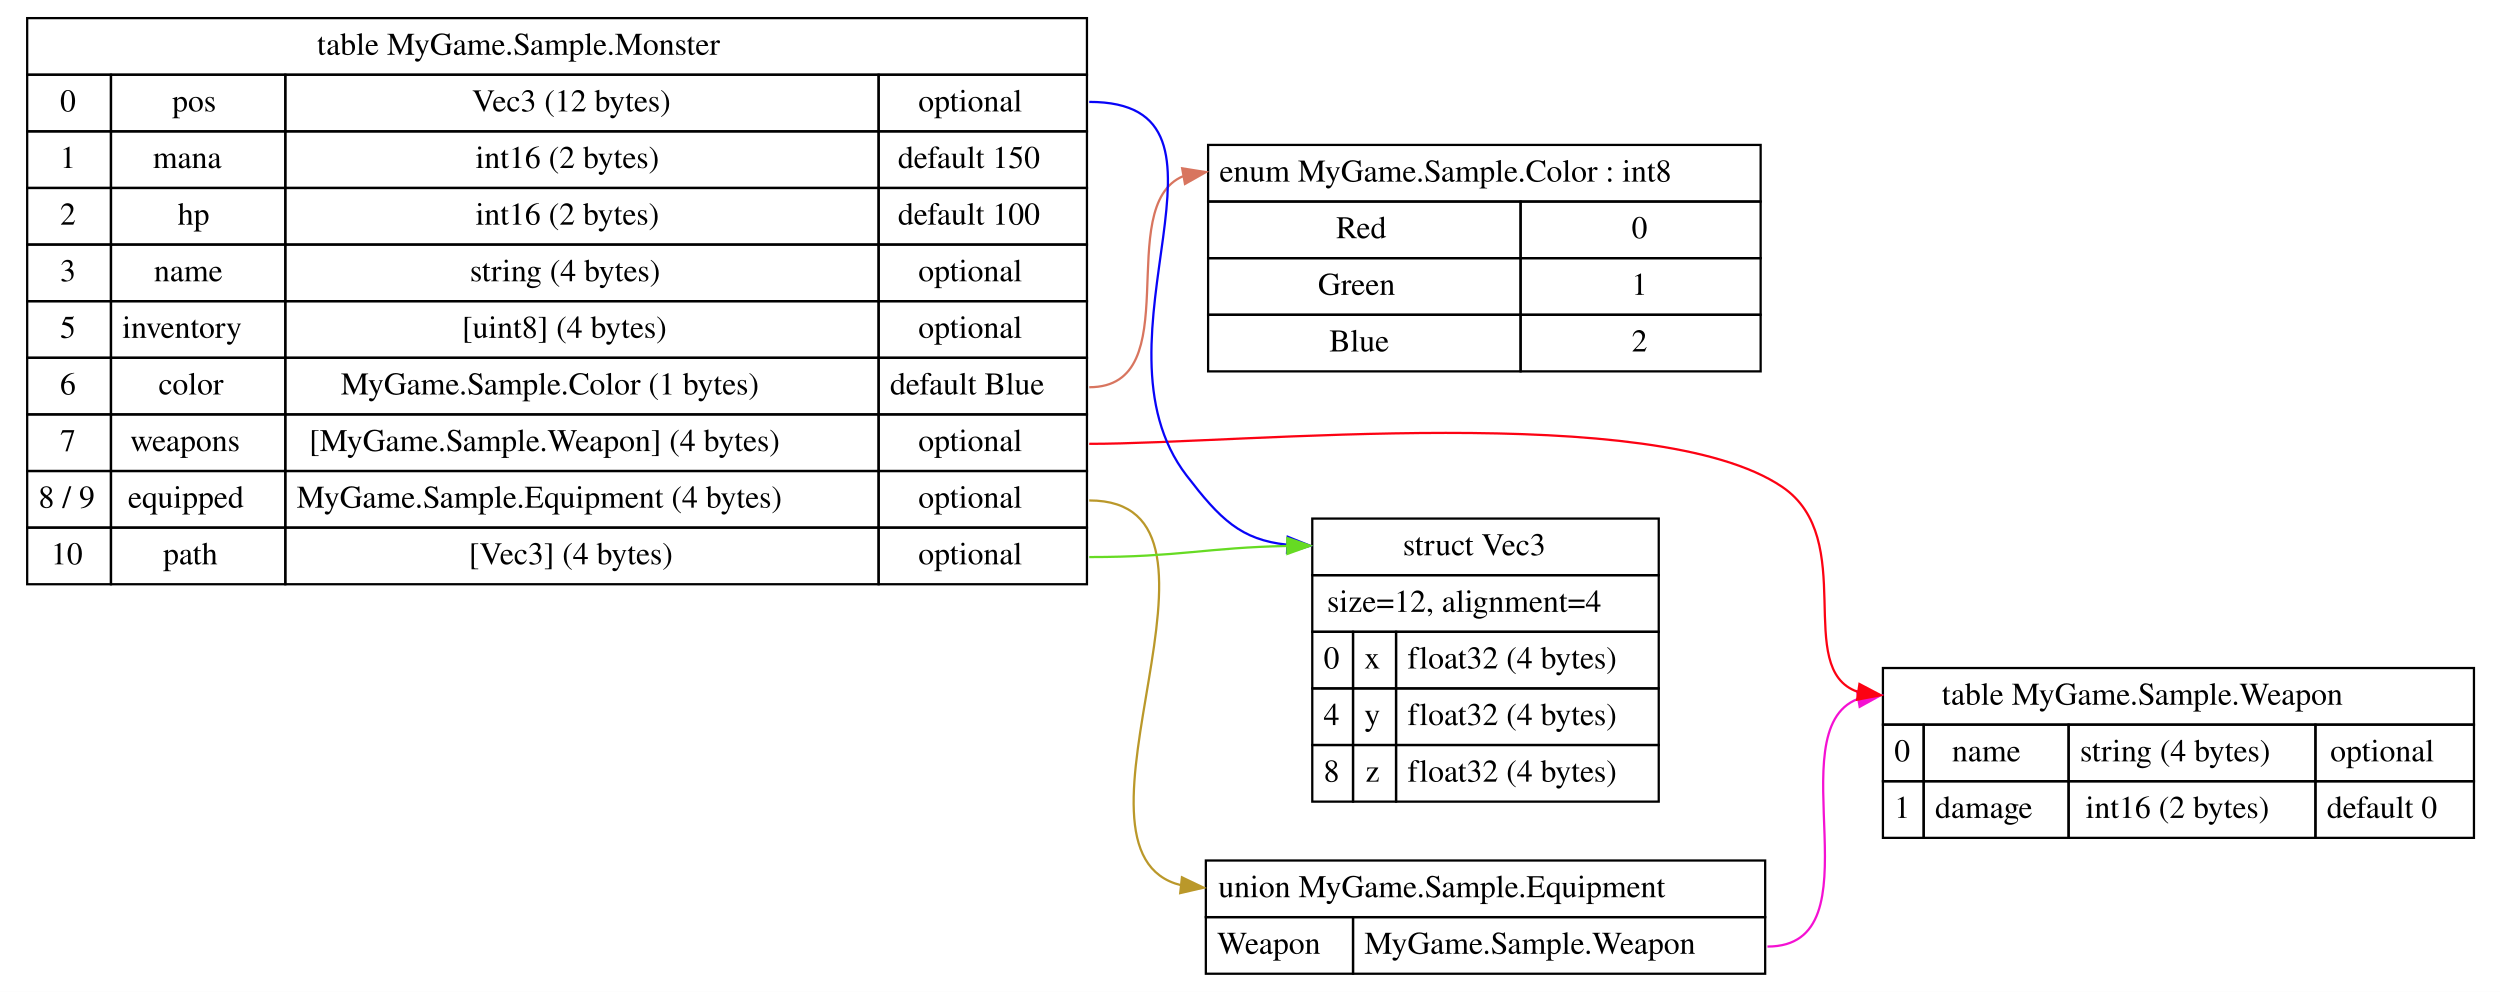
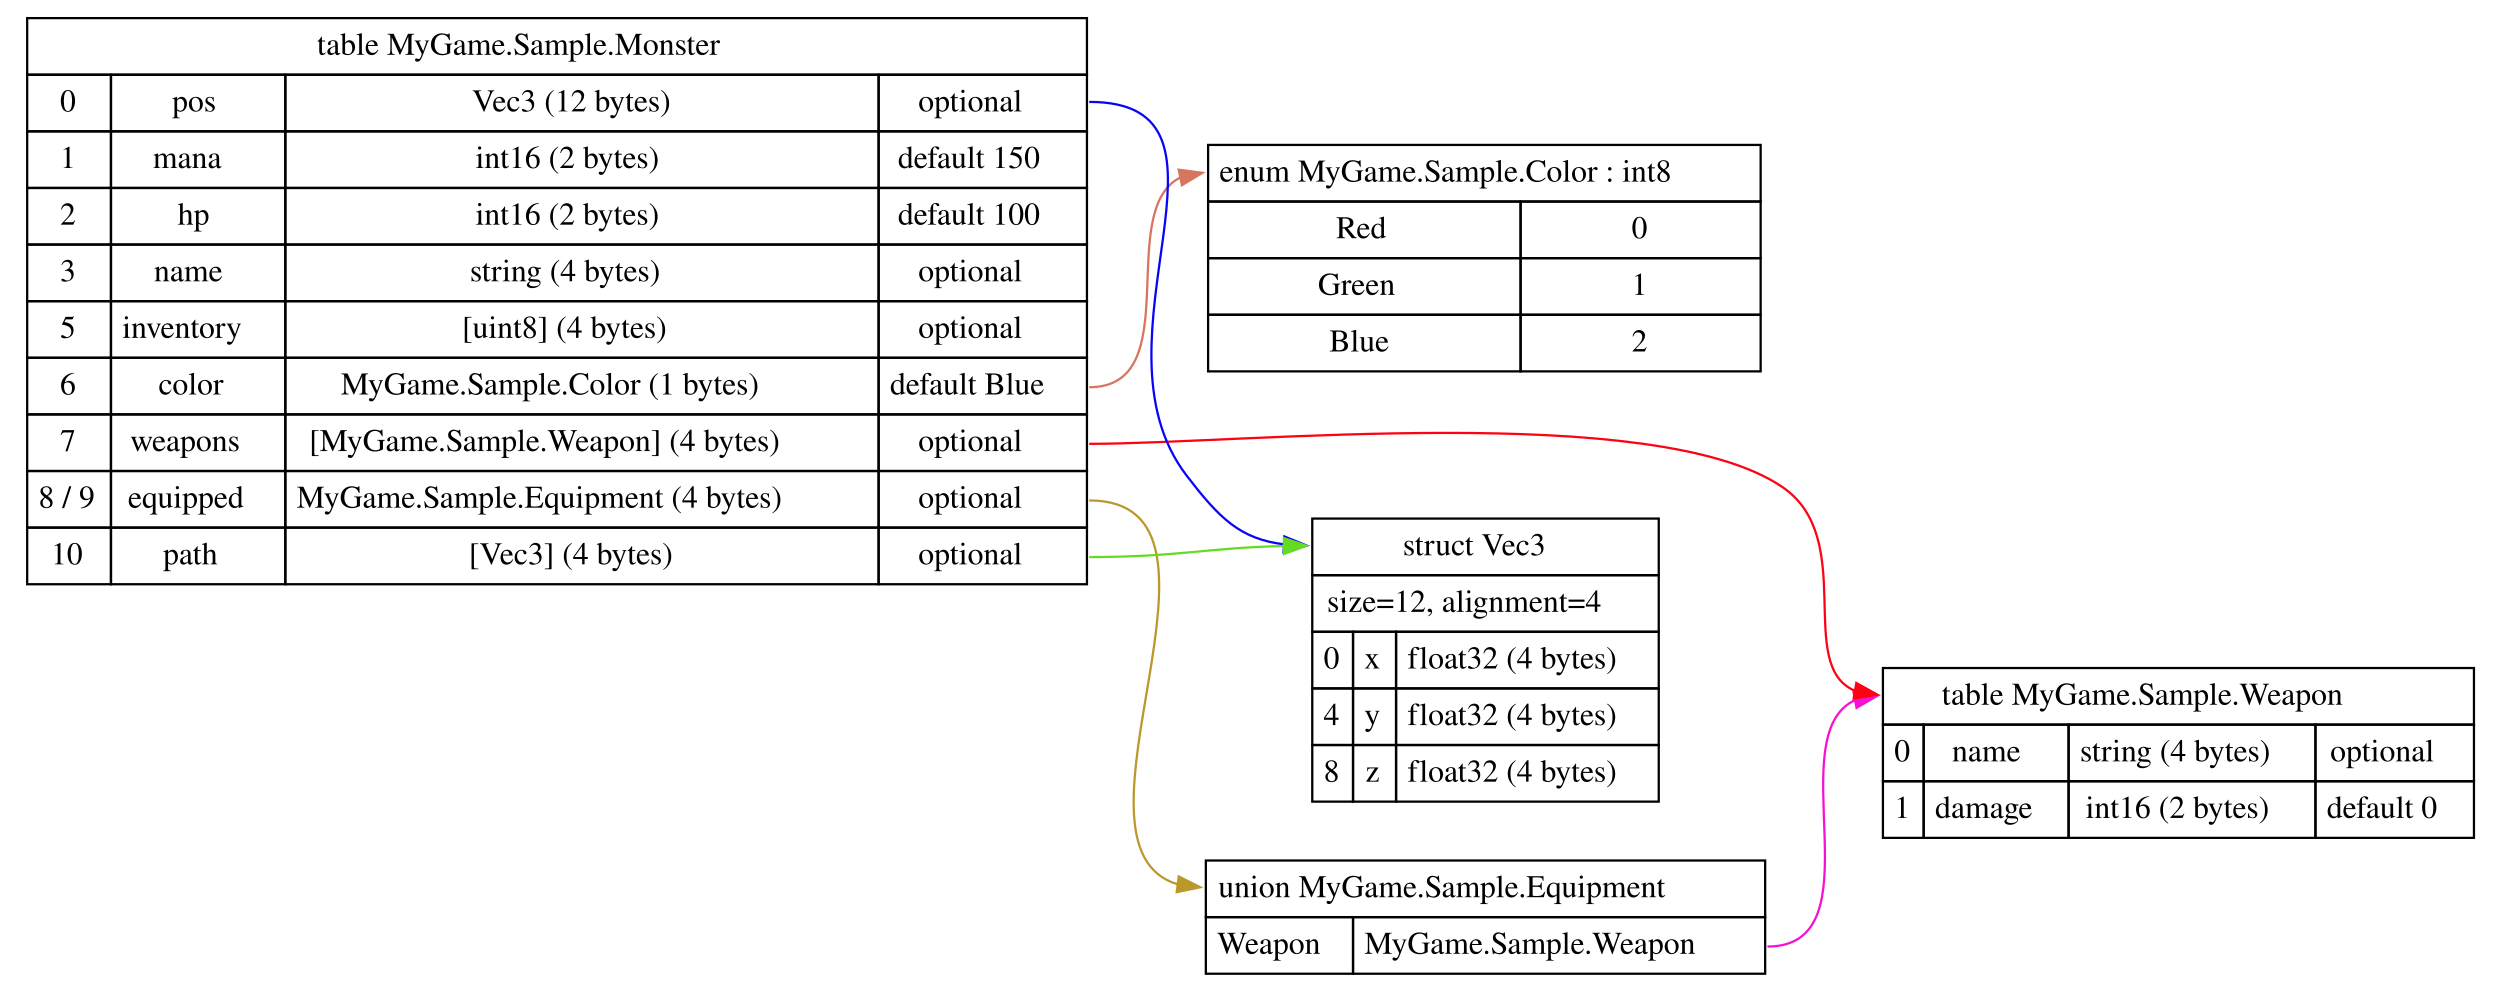
<svg xmlns="http://www.w3.org/2000/svg" width="1104pt" height="438pt" viewBox="0.00 0.00 1104.00 438.00">
  <g id="graph0" class="graph" transform="scale(1 1) rotate(0) translate(4 434)">
-     <polygon fill="white" stroke="transparent" points="-4,4 -4,-434 1100,-434 1100,4 -4,4" />
+     <polygon fill="white" stroke="none" points="-4,4 -4,-434 1100,-434 1100,4 -4,4" />
    <g id="node1" class="node">
      <polygon fill="none" stroke="black" points="529.5,-345 529.5,-370 773.5,-370 773.5,-345 529.5,-345" />
      <text text-anchor="start" x="534.5" y="-353.8" font-family="Times,serif" font-size="14.00">enum MyGame.Sample.Color : int8</text>
      <polygon fill="none" stroke="black" points="529.5,-320 529.5,-345 667.5,-345 667.5,-320 529.5,-320" />
      <text text-anchor="start" x="586" y="-328.8" font-family="Times,serif" font-size="14.00">Red</text>
      <polygon fill="none" stroke="black" points="667.5,-320 667.5,-345 773.5,-345 773.5,-320 667.5,-320" />
      <text text-anchor="start" x="716.5" y="-328.8" font-family="Times,serif" font-size="14.00">0</text>
      <polygon fill="none" stroke="black" points="529.5,-295 529.5,-320 667.5,-320 667.5,-295 529.5,-295" />
      <text text-anchor="start" x="578" y="-303.8" font-family="Times,serif" font-size="14.00">Green</text>
      <polygon fill="none" stroke="black" points="667.5,-295 667.5,-320 773.5,-320 773.5,-295 667.5,-295" />
      <text text-anchor="start" x="716.5" y="-303.8" font-family="Times,serif" font-size="14.00">1</text>
      <polygon fill="none" stroke="black" points="529.5,-270 529.5,-295 667.5,-295 667.5,-270 529.5,-270" />
      <text text-anchor="start" x="583" y="-278.8" font-family="Times,serif" font-size="14.00">Blue</text>
      <polygon fill="none" stroke="black" points="667.5,-270 667.5,-295 773.5,-295 773.5,-270 667.5,-270" />
      <text text-anchor="start" x="716.5" y="-278.8" font-family="Times,serif" font-size="14.00">2</text>
    </g>
    <g id="node2" class="node">
      <polygon fill="none" stroke="black" points="528.5,-29 528.5,-54 775.5,-54 775.5,-29 528.5,-29" />
      <text text-anchor="start" x="534" y="-37.8" font-family="Times,serif" font-size="14.00">union MyGame.Sample.Equipment</text>
      <polygon fill="none" stroke="black" points="528.5,-4 528.5,-29 593.5,-29 593.5,-4 528.5,-4" />
      <text text-anchor="start" x="533.5" y="-12.8" font-family="Times,serif" font-size="14.00">Weapon</text>
      <polygon fill="none" stroke="black" points="593.5,-4 593.5,-29 775.5,-29 775.5,-4 593.5,-4" />
      <text text-anchor="start" x="598.5" y="-12.8" font-family="Times,serif" font-size="14.00">MyGame.Sample.Weapon</text>
    </g>
    <g id="node3" class="node">
      <polygon fill="none" stroke="black" points="827.5,-114 827.5,-139 1088.5,-139 1088.5,-114 827.5,-114" />
      <text text-anchor="start" x="853.5" y="-122.8" font-family="Times,serif" font-size="14.00">table MyGame.Sample.Weapon</text>
      <polygon fill="none" stroke="black" points="827.5,-89 827.5,-114 845.5,-114 845.5,-89 827.5,-89" />
      <text text-anchor="start" x="832.5" y="-97.8" font-family="Times,serif" font-size="14.00">0</text>
      <polygon fill="none" stroke="black" points="845.5,-89 845.5,-114 909.5,-114 909.5,-89 845.5,-89" />
      <text text-anchor="start" x="858" y="-97.8" font-family="Times,serif" font-size="14.00">name</text>
      <polygon fill="none" stroke="black" points="909.5,-89 909.5,-114 1018.5,-114 1018.5,-89 909.5,-89" />
      <text text-anchor="start" x="914.5" y="-97.8" font-family="Times,serif" font-size="14.00">string (4 bytes)</text>
      <polygon fill="none" stroke="black" points="1018.5,-89 1018.5,-114 1088.5,-114 1088.5,-89 1018.5,-89" />
      <text text-anchor="start" x="1025" y="-97.8" font-family="Times,serif" font-size="14.00">optional</text>
      <polygon fill="none" stroke="black" points="827.5,-64 827.5,-89 845.5,-89 845.5,-64 827.5,-64" />
      <text text-anchor="start" x="832.5" y="-72.8" font-family="Times,serif" font-size="14.00">1</text>
      <polygon fill="none" stroke="black" points="845.5,-64 845.5,-89 909.5,-89 909.5,-64 845.5,-64" />
      <text text-anchor="start" x="850.5" y="-72.8" font-family="Times,serif" font-size="14.00">damage</text>
      <polygon fill="none" stroke="black" points="909.5,-64 909.5,-89 1018.5,-89 1018.5,-64 909.5,-64" />
      <text text-anchor="start" x="917" y="-72.8" font-family="Times,serif" font-size="14.00">int16 (2 bytes)</text>
      <polygon fill="none" stroke="black" points="1018.5,-64 1018.5,-89 1088.5,-89 1088.5,-64 1018.5,-64" />
      <text text-anchor="start" x="1023.5" y="-72.8" font-family="Times,serif" font-size="14.00">default 0</text>
    </g>
    <g id="edge1" class="edge">
-       <path fill="none" stroke="#f411d2" d="M776.5,-16C826.59,-16 780.42,-111.13 816.22,-125.26" />
-       <polygon fill="#f411d2" stroke="#f411d2" points="816.06,-128.78 826.5,-127 817.23,-121.88 816.06,-128.78" />
+       <path fill="none" stroke="#f411d2" d="M776.5,-16C826.17,-16 781.19,-109.54 815.33,-124.88" />
+       <polygon fill="#f411d2" stroke="#f411d2" points="814.54,-128.29 825.01,-126.72 815.84,-121.42 814.54,-128.29" />
    </g>
    <g id="node4" class="node">
      <polygon fill="none" stroke="black" points="575.5,-180 575.5,-205 728.5,-205 728.5,-180 575.5,-180" />
      <text text-anchor="start" x="615.5" y="-188.8" font-family="Times,serif" font-size="14.00">struct Vec3</text>
      <polygon fill="none" stroke="black" points="575.5,-155 575.5,-180 728.5,-180 728.5,-155 575.5,-155" />
      <text text-anchor="start" x="582" y="-163.8" font-family="Times,serif" font-size="14.00">size=12, alignment=4</text>
      <polygon fill="none" stroke="black" points="575.5,-130 575.5,-155 593.5,-155 593.5,-130 575.5,-130" />
      <text text-anchor="start" x="580.5" y="-138.8" font-family="Times,serif" font-size="14.00">0</text>
      <polygon fill="none" stroke="black" points="593.5,-130 593.5,-155 612.5,-155 612.5,-130 593.5,-130" />
      <text text-anchor="start" x="598.5" y="-138.8" font-family="Times,serif" font-size="14.00">x</text>
      <polygon fill="none" stroke="black" points="612.5,-130 612.5,-155 728.5,-155 728.5,-130 612.5,-130" />
      <text text-anchor="start" x="617.5" y="-138.8" font-family="Times,serif" font-size="14.00">float32 (4 bytes)</text>
      <polygon fill="none" stroke="black" points="575.5,-105 575.5,-130 593.5,-130 593.5,-105 575.5,-105" />
      <text text-anchor="start" x="580.5" y="-113.8" font-family="Times,serif" font-size="14.00">4</text>
      <polygon fill="none" stroke="black" points="593.5,-105 593.5,-130 612.5,-130 612.5,-105 593.5,-105" />
      <text text-anchor="start" x="598.5" y="-113.8" font-family="Times,serif" font-size="14.00">y</text>
      <polygon fill="none" stroke="black" points="612.5,-105 612.5,-130 728.5,-130 728.5,-105 612.5,-105" />
      <text text-anchor="start" x="617.5" y="-113.8" font-family="Times,serif" font-size="14.00">float32 (4 bytes)</text>
      <polygon fill="none" stroke="black" points="575.5,-80 575.5,-105 593.5,-105 593.5,-80 575.5,-80" />
      <text text-anchor="start" x="580.5" y="-88.8" font-family="Times,serif" font-size="14.00">8</text>
      <polygon fill="none" stroke="black" points="593.5,-80 593.5,-105 612.5,-105 612.5,-80 593.5,-80" />
      <text text-anchor="start" x="599" y="-88.8" font-family="Times,serif" font-size="14.00">z</text>
      <polygon fill="none" stroke="black" points="612.5,-80 612.5,-105 728.5,-105 728.5,-80 612.5,-80" />
      <text text-anchor="start" x="617.5" y="-88.8" font-family="Times,serif" font-size="14.00">float32 (4 bytes)</text>
    </g>
    <g id="node5" class="node">
      <polygon fill="none" stroke="black" points="8,-401 8,-426 476,-426 476,-401 8,-401" />
      <text text-anchor="start" x="136" y="-409.8" font-family="Times,serif" font-size="14.00">table MyGame.Sample.Monster</text>
      <polygon fill="none" stroke="black" points="8,-376 8,-401 45,-401 45,-376 8,-376" />
      <text text-anchor="start" x="22.5" y="-384.8" font-family="Times,serif" font-size="14.00">0</text>
      <polygon fill="none" stroke="black" points="45,-376 45,-401 122,-401 122,-376 45,-376" />
      <text text-anchor="start" x="72" y="-384.8" font-family="Times,serif" font-size="14.00">pos</text>
      <polygon fill="none" stroke="black" points="122,-376 122,-401 384,-401 384,-376 122,-376" />
      <text text-anchor="start" x="204.5" y="-384.8" font-family="Times,serif" font-size="14.00">Vec3 (12 bytes)</text>
      <polygon fill="none" stroke="black" points="384,-376 384,-401 476,-401 476,-376 384,-376" />
      <text text-anchor="start" x="401.5" y="-384.8" font-family="Times,serif" font-size="14.00">optional</text>
      <polygon fill="none" stroke="black" points="8,-351 8,-376 45,-376 45,-351 8,-351" />
      <text text-anchor="start" x="22.5" y="-359.8" font-family="Times,serif" font-size="14.00">1</text>
      <polygon fill="none" stroke="black" points="45,-351 45,-376 122,-376 122,-351 45,-351" />
      <text text-anchor="start" x="63.5" y="-359.8" font-family="Times,serif" font-size="14.00">mana</text>
      <polygon fill="none" stroke="black" points="122,-351 122,-376 384,-376 384,-351 122,-351" />
      <text text-anchor="start" x="206" y="-359.8" font-family="Times,serif" font-size="14.00">int16 (2 bytes)</text>
      <polygon fill="none" stroke="black" points="384,-351 384,-376 476,-376 476,-351 384,-351" />
      <text text-anchor="start" x="392.5" y="-359.8" font-family="Times,serif" font-size="14.00">default 150</text>
      <polygon fill="none" stroke="black" points="8,-326 8,-351 45,-351 45,-326 8,-326" />
      <text text-anchor="start" x="22.5" y="-334.8" font-family="Times,serif" font-size="14.00">2</text>
      <polygon fill="none" stroke="black" points="45,-326 45,-351 122,-351 122,-326 45,-326" />
      <text text-anchor="start" x="74.5" y="-334.8" font-family="Times,serif" font-size="14.00">hp</text>
      <polygon fill="none" stroke="black" points="122,-326 122,-351 384,-351 384,-326 122,-326" />
      <text text-anchor="start" x="206" y="-334.8" font-family="Times,serif" font-size="14.00">int16 (2 bytes)</text>
      <polygon fill="none" stroke="black" points="384,-326 384,-351 476,-351 476,-326 384,-326" />
      <text text-anchor="start" x="392.5" y="-334.8" font-family="Times,serif" font-size="14.00">default 100</text>
      <polygon fill="none" stroke="black" points="8,-301 8,-326 45,-326 45,-301 8,-301" />
      <text text-anchor="start" x="22.5" y="-309.8" font-family="Times,serif" font-size="14.00">3</text>
      <polygon fill="none" stroke="black" points="45,-301 45,-326 122,-326 122,-301 45,-301" />
      <text text-anchor="start" x="64" y="-309.8" font-family="Times,serif" font-size="14.00">name</text>
      <polygon fill="none" stroke="black" points="122,-301 122,-326 384,-326 384,-301 122,-301" />
      <text text-anchor="start" x="203.5" y="-309.8" font-family="Times,serif" font-size="14.00">string (4 bytes)</text>
      <polygon fill="none" stroke="black" points="384,-301 384,-326 476,-326 476,-301 384,-301" />
      <text text-anchor="start" x="401.5" y="-309.8" font-family="Times,serif" font-size="14.00">optional</text>
      <polygon fill="none" stroke="black" points="8,-276 8,-301 45,-301 45,-276 8,-276" />
      <text text-anchor="start" x="22.5" y="-284.8" font-family="Times,serif" font-size="14.00">5</text>
      <polygon fill="none" stroke="black" points="45,-276 45,-301 122,-301 122,-276 45,-276" />
      <text text-anchor="start" x="50" y="-284.8" font-family="Times,serif" font-size="14.00">inventory</text>
      <polygon fill="none" stroke="black" points="122,-276 122,-301 384,-301 384,-276 122,-276" />
      <text text-anchor="start" x="200" y="-284.8" font-family="Times,serif" font-size="14.00">[uint8] (4 bytes)</text>
      <polygon fill="none" stroke="black" points="384,-276 384,-301 476,-301 476,-276 384,-276" />
      <text text-anchor="start" x="401.5" y="-284.8" font-family="Times,serif" font-size="14.00">optional</text>
      <polygon fill="none" stroke="black" points="8,-251 8,-276 45,-276 45,-251 8,-251" />
      <text text-anchor="start" x="22.5" y="-259.8" font-family="Times,serif" font-size="14.00">6</text>
      <polygon fill="none" stroke="black" points="45,-251 45,-276 122,-276 122,-251 45,-251" />
      <text text-anchor="start" x="66" y="-259.8" font-family="Times,serif" font-size="14.00">color</text>
      <polygon fill="none" stroke="black" points="122,-251 122,-276 384,-276 384,-251 122,-251" />
      <text text-anchor="start" x="146.5" y="-259.8" font-family="Times,serif" font-size="14.00">MyGame.Sample.Color (1 bytes)</text>
      <polygon fill="none" stroke="black" points="384,-251 384,-276 476,-276 476,-251 384,-251" />
      <text text-anchor="start" x="389" y="-259.8" font-family="Times,serif" font-size="14.00">default Blue</text>
      <polygon fill="none" stroke="black" points="8,-226 8,-251 45,-251 45,-226 8,-226" />
      <text text-anchor="start" x="22.5" y="-234.8" font-family="Times,serif" font-size="14.00">7</text>
      <polygon fill="none" stroke="black" points="45,-226 45,-251 122,-251 122,-226 45,-226" />
      <text text-anchor="start" x="53.5" y="-234.8" font-family="Times,serif" font-size="14.00">weapons</text>
      <polygon fill="none" stroke="black" points="122,-226 122,-251 384,-251 384,-226 122,-226" />
      <text text-anchor="start" x="132.5" y="-234.8" font-family="Times,serif" font-size="14.00">[MyGame.Sample.Weapon] (4 bytes)</text>
      <polygon fill="none" stroke="black" points="384,-226 384,-251 476,-251 476,-226 384,-226" />
      <text text-anchor="start" x="401.5" y="-234.8" font-family="Times,serif" font-size="14.00">optional</text>
      <polygon fill="none" stroke="black" points="8,-201 8,-226 45,-226 45,-201 8,-201" />
      <text text-anchor="start" x="13" y="-209.8" font-family="Times,serif" font-size="14.00">8 / 9</text>
      <polygon fill="none" stroke="black" points="45,-201 45,-226 122,-226 122,-201 45,-201" />
      <text text-anchor="start" x="52.5" y="-209.8" font-family="Times,serif" font-size="14.00">equipped</text>
      <polygon fill="none" stroke="black" points="122,-201 122,-226 384,-226 384,-201 122,-201" />
      <text text-anchor="start" x="127" y="-209.8" font-family="Times,serif" font-size="14.00">MyGame.Sample.Equipment (4 bytes)</text>
      <polygon fill="none" stroke="black" points="384,-201 384,-226 476,-226 476,-201 384,-201" />
      <text text-anchor="start" x="401.5" y="-209.8" font-family="Times,serif" font-size="14.00">optional</text>
      <polygon fill="none" stroke="black" points="8,-176 8,-201 45,-201 45,-176 8,-176" />
      <text text-anchor="start" x="18.5" y="-184.8" font-family="Times,serif" font-size="14.00">10</text>
      <polygon fill="none" stroke="black" points="45,-176 45,-201 122,-201 122,-176 45,-176" />
      <text text-anchor="start" x="68" y="-184.8" font-family="Times,serif" font-size="14.00">path</text>
      <polygon fill="none" stroke="black" points="122,-176 122,-201 384,-201 384,-176 122,-176" />
      <text text-anchor="start" x="203" y="-184.8" font-family="Times,serif" font-size="14.00">[Vec3] (4 bytes)</text>
      <polygon fill="none" stroke="black" points="384,-176 384,-201 476,-201 476,-176 384,-176" />
      <text text-anchor="start" x="401.5" y="-184.8" font-family="Times,serif" font-size="14.00">optional</text>
    </g>
    <g id="edge3" class="edge">
-       <path fill="none" stroke="#d8755f" d="M477,-263C521.09,-263 487.16,-343.05 518.45,-356.19" />
-       <polygon fill="#d8755f" stroke="#d8755f" points="518.04,-359.67 528.5,-358 519.28,-352.78 518.04,-359.67" />
+       <path fill="none" stroke="#d8755f" d="M477,-263C520.52,-263 488.01,-341.02 517.28,-355.65" />
+       <polygon fill="#d8755f" stroke="#d8755f" points="516.51,-359.07 527.02,-357.69 517.95,-352.22 516.51,-359.07" />
    </g>
    <g id="edge5" class="edge">
-       <path fill="none" stroke="#ba982a" d="M477,-213C552.53,-213 457.97,-57.66 517.55,-43.09" />
-       <polygon fill="#ba982a" stroke="#ba982a" points="517.94,-46.57 527.5,-42 517.18,-39.61 517.94,-46.57" />
+       <path fill="none" stroke="#ba982a" d="M477,-213C551.91,-213 459.51,-60.19 516.12,-43.48" />
+       <polygon fill="#ba982a" stroke="#ba982a" points="516.53,-46.95 526,-42.19 515.63,-40.01 516.53,-46.95" />
    </g>
    <g id="edge4" class="edge">
-       <path fill="none" stroke="#fc0213" d="M477,-238C545.13,-238 726.6,-257.22 783,-219 817.08,-195.91 787.69,-138.64 816.24,-128.54" />
-       <polygon fill="#fc0213" stroke="#fc0213" points="817.13,-131.94 826.5,-127 816.09,-125.02 817.13,-131.94" />
+       <path fill="none" stroke="#fc0213" d="M477,-238C545.13,-238 726.6,-257.22 783,-219 816.64,-196.2 788.44,-140.11 815.16,-128.95" />
+       <polygon fill="#fc0213" stroke="#fc0213" points="815.75,-132.4 825.01,-127.26 814.56,-125.5 815.75,-132.4" />
    </g>
    <g id="edge2" class="edge">
-       <path fill="none" stroke="#0804f7" d="M477,-389C552.78,-389 473.88,-284.13 520,-224 534.71,-204.83 543.94,-195.59 564.3,-193.48" />
-       <polygon fill="#0804f7" stroke="#0804f7" points="564.68,-196.97 574.5,-193 564.35,-189.97 564.68,-196.97" />
+       <path fill="none" stroke="#0804f7" d="M477,-389C552.78,-389 473.88,-284.13 520,-224 534.44,-205.17 543.6,-195.93 563.21,-193.6" />
+       <polygon fill="#0804f7" stroke="#0804f7" points="563.19,-197.11 572.99,-193.08 562.82,-190.12 563.19,-197.11" />
    </g>
    <g id="edge6" class="edge">
-       <path fill="none" stroke="#66db23" d="M477,-188C516.83,-188 529.13,-192.21 564.45,-192.9" />
-       <polygon fill="#66db23" stroke="#66db23" points="564.47,-196.4 574.5,-193 564.53,-189.41 564.47,-196.4" />
+       <path fill="none" stroke="#66db23" d="M477,-188C516.32,-188 528.81,-192.11 563.1,-192.88" />
+       <polygon fill="#66db23" stroke="#66db23" points="562.95,-196.37 572.99,-192.98 563.03,-189.38 562.95,-196.37" />
    </g>
  </g>
</svg>
